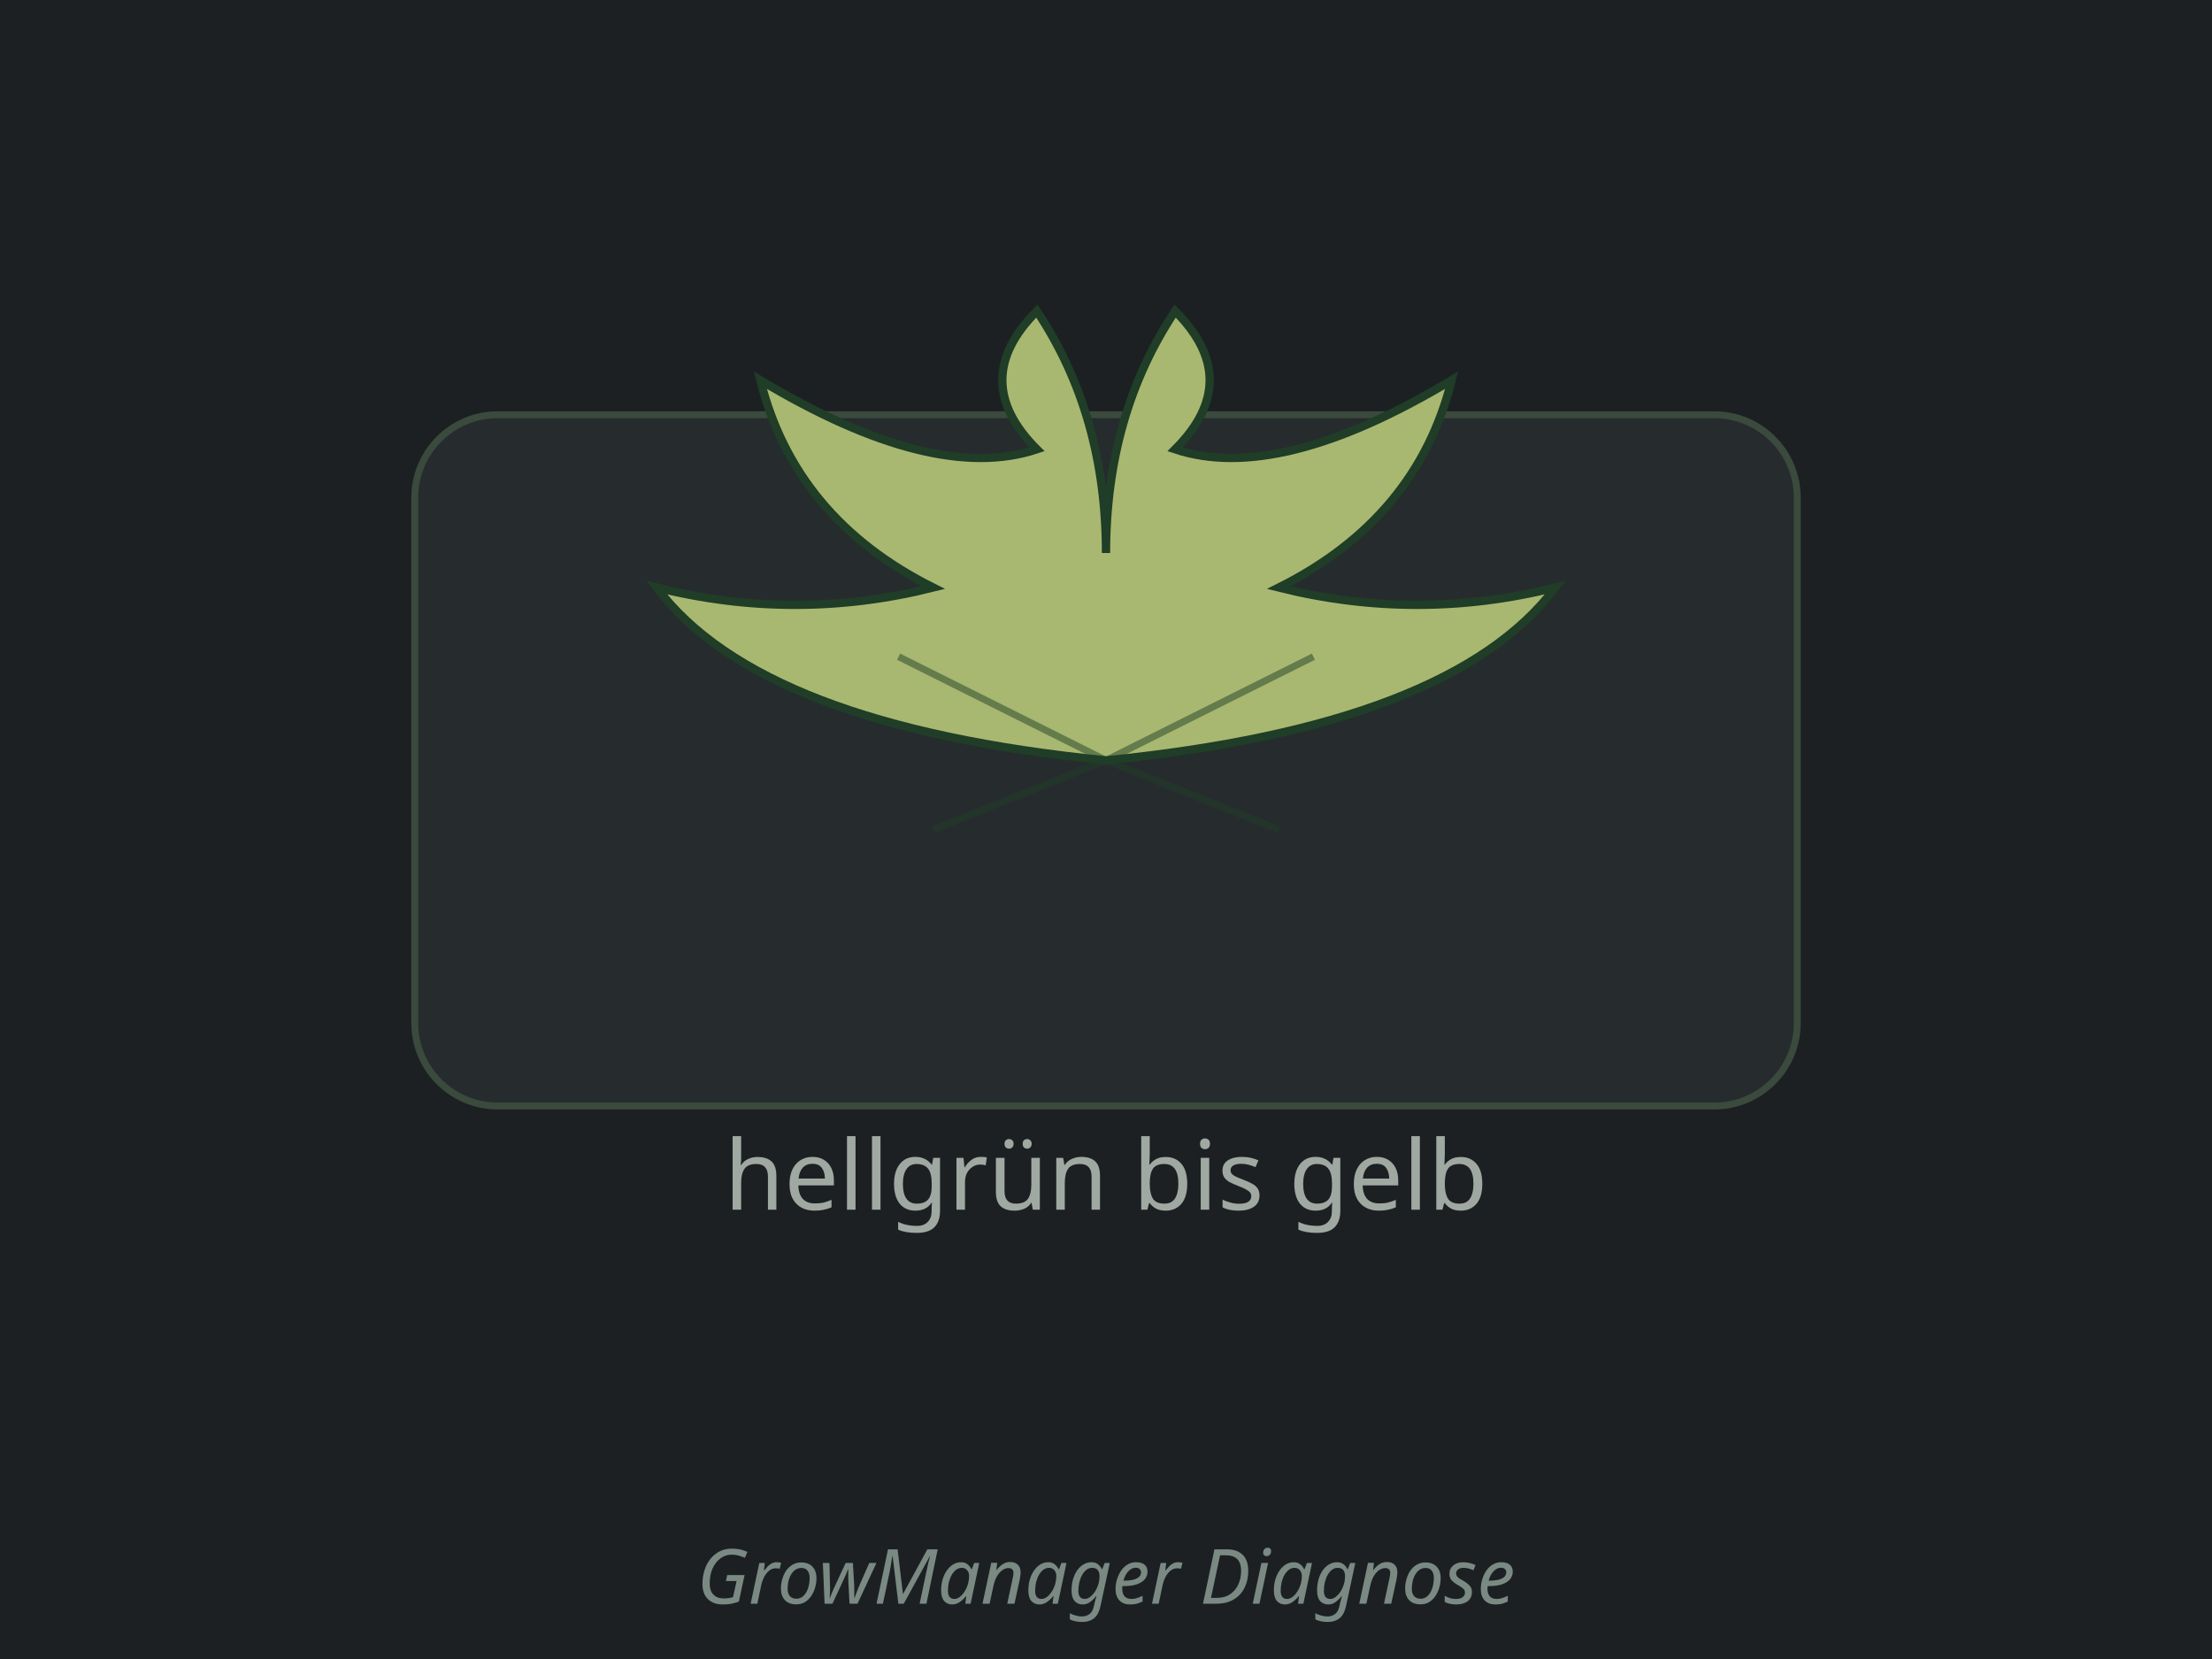
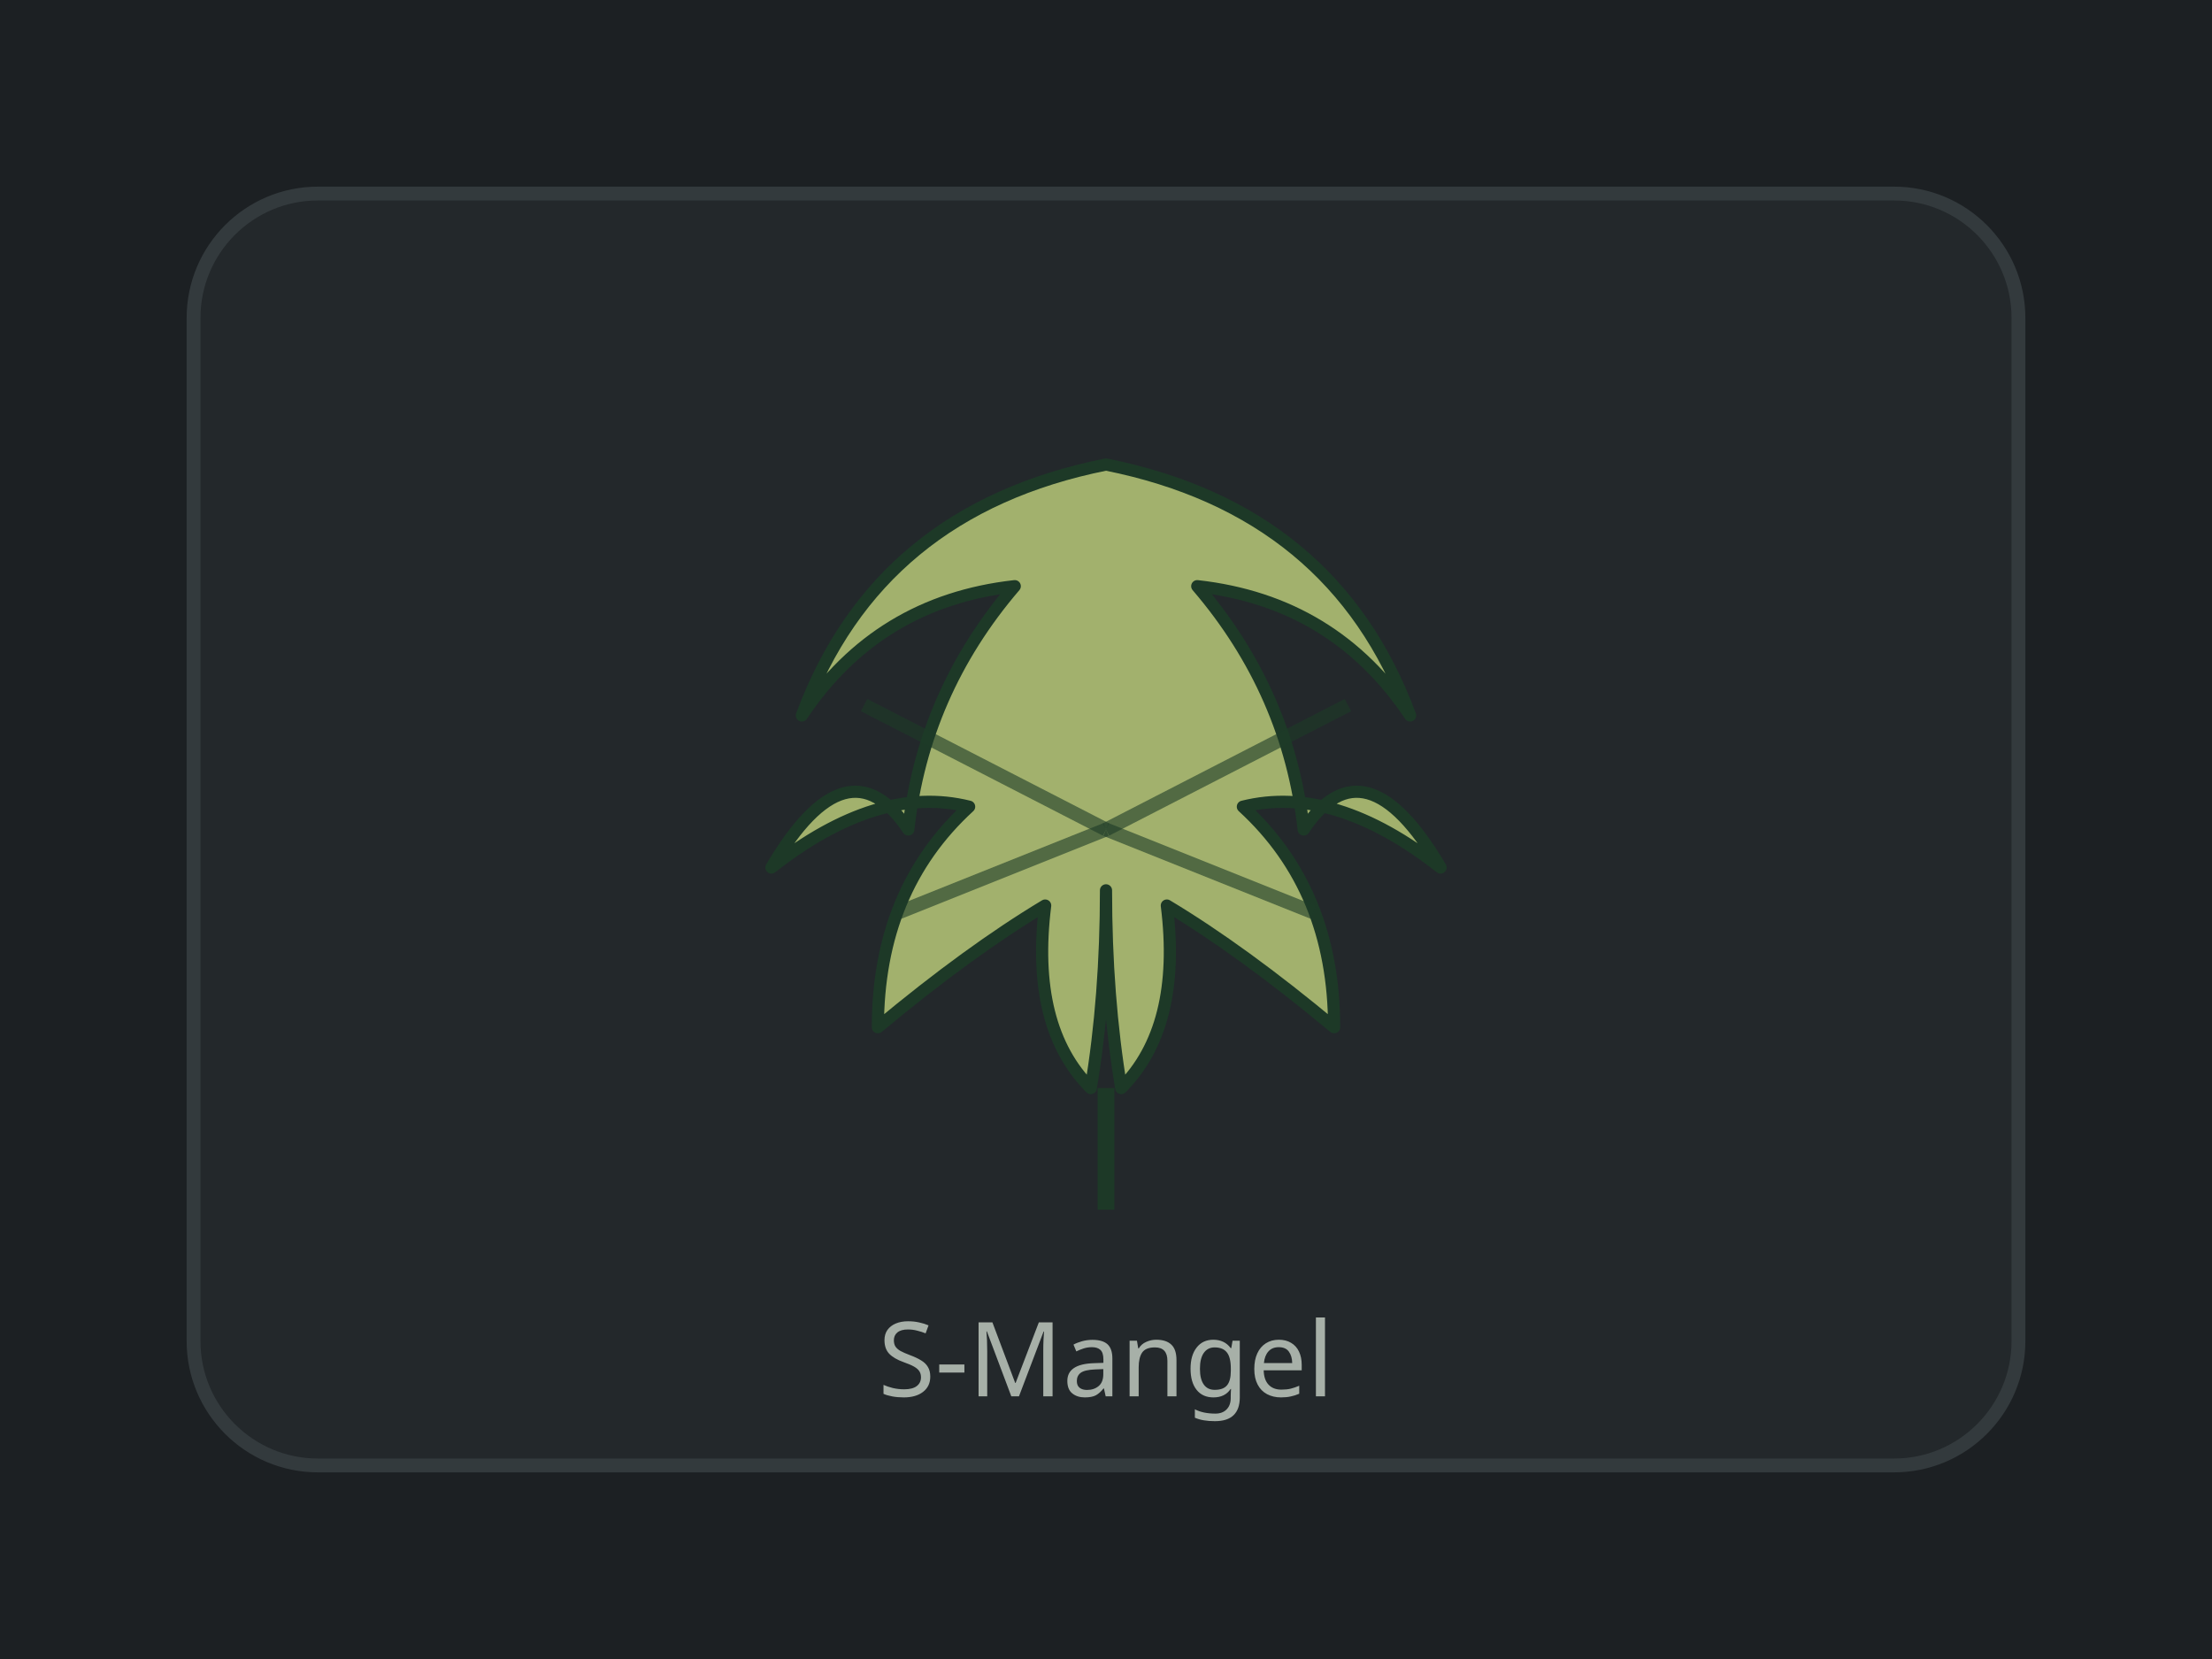
<svg xmlns="http://www.w3.org/2000/svg" viewBox="0 0 320 240" width="320" height="240">
  <rect width="320" height="240" fill="#1c2023" />
-   <rect x="60" y="60" width="200" height="100" rx="12" fill="#262b2e" stroke="#3a4a3d" />
-   <g transform="translate(160 110)">
-     <path d="M 0 0 Q -50 -5 -65 -25 Q -45 -20 -25 -25 Q -45 -35 -50 -55 Q -25 -40 -10 -45 Q -20 -55 -10 -65 Q 0 -50 0 -30 Q 0 -50 10 -65 Q 20 -55 10 -45 Q 25 -40 50 -55 Q 45 -35 25 -25 Q 45 -20 65 -25 Q 50 -5 0 0 Z" fill="#a8b870" stroke="#1f3d27" stroke-width="1.2" />
-     <line x1="0" y1="0" x2="-30" y2="-15" stroke="#1f3d27" stroke-width="1" opacity="0.5" />
-     <line x1="0" y1="0" x2="30" y2="-15" stroke="#1f3d27" stroke-width="1" opacity="0.5" />
-     <line x1="0" y1="0" x2="-25" y2="10" stroke="#1f3d27" stroke-width="1" opacity="0.5" />
-     <line x1="0" y1="0" x2="25" y2="10" stroke="#1f3d27" stroke-width="1" opacity="0.5" />
+   <rect x="28" y="28" width="264" height="184" rx="18" fill="#23282b" stroke="#333a3d" stroke-width="2" />
+   <g transform="translate(160,120)">
+     <g transform="translate(0 0) scale(1.1)" opacity="0.95">
+       <path d="M 0 -48 Q -30 -42 -40 -15 Q -30 -30 -12 -32 Q -24 -18 -26 0 Q -34 -12 -44 5 Q -30 -6 -18 -3 Q -30 8 -30 26 Q -18 16 -8 10 Q -10 26 -2 34 Q 0 22 0 8 Q 0 22 2 34 Q 10 26 8 10 Q 18 16 30 26 Q 30 8 18 -3 Q 30 -6 44 5 Q 34 -12 26 0 Q 24 -18 12 -32 Q 30 -30 40 -15 Q 30 -42 0 -48 Z" fill="#a8b870" stroke="#1c3a27" stroke-width="1.6" stroke-linejoin="round" />
+       <line x1="0" y1="34" x2="0" y2="50" stroke="#1c3a27" stroke-width="2.2" />
+     </g>
+     <line x1="0" y1="0" x2="-35" y2="-18" stroke="#1c3a27" stroke-width="2" opacity="0.6" />
+     <line x1="0" y1="0" x2="35" y2="-18" stroke="#1c3a27" stroke-width="2" opacity="0.6" />
+     <line x1="0" y1="0" x2="-30" y2="12" stroke="#1c3a27" stroke-width="2" opacity="0.6" />
+     <line x1="0" y1="0" x2="30" y2="12" stroke="#1c3a27" stroke-width="2" opacity="0.6" />
+     <text x="0" y="82" text-anchor="middle" fill="#a7b0a8" font-size="15" font-family="sans-serif">S-Mangel</text>
  </g>
-   <text x="160" y="175" text-anchor="middle" fill="#a0a8a2" font-size="14" font-family="sans-serif">hellgrün bis gelb</text>
-   <text x="160" y="232" text-anchor="middle" fill="#7a8a82" font-size="11" font-family="sans-serif" font-style="italic">GrowManager Diagnose</text>
</svg>
